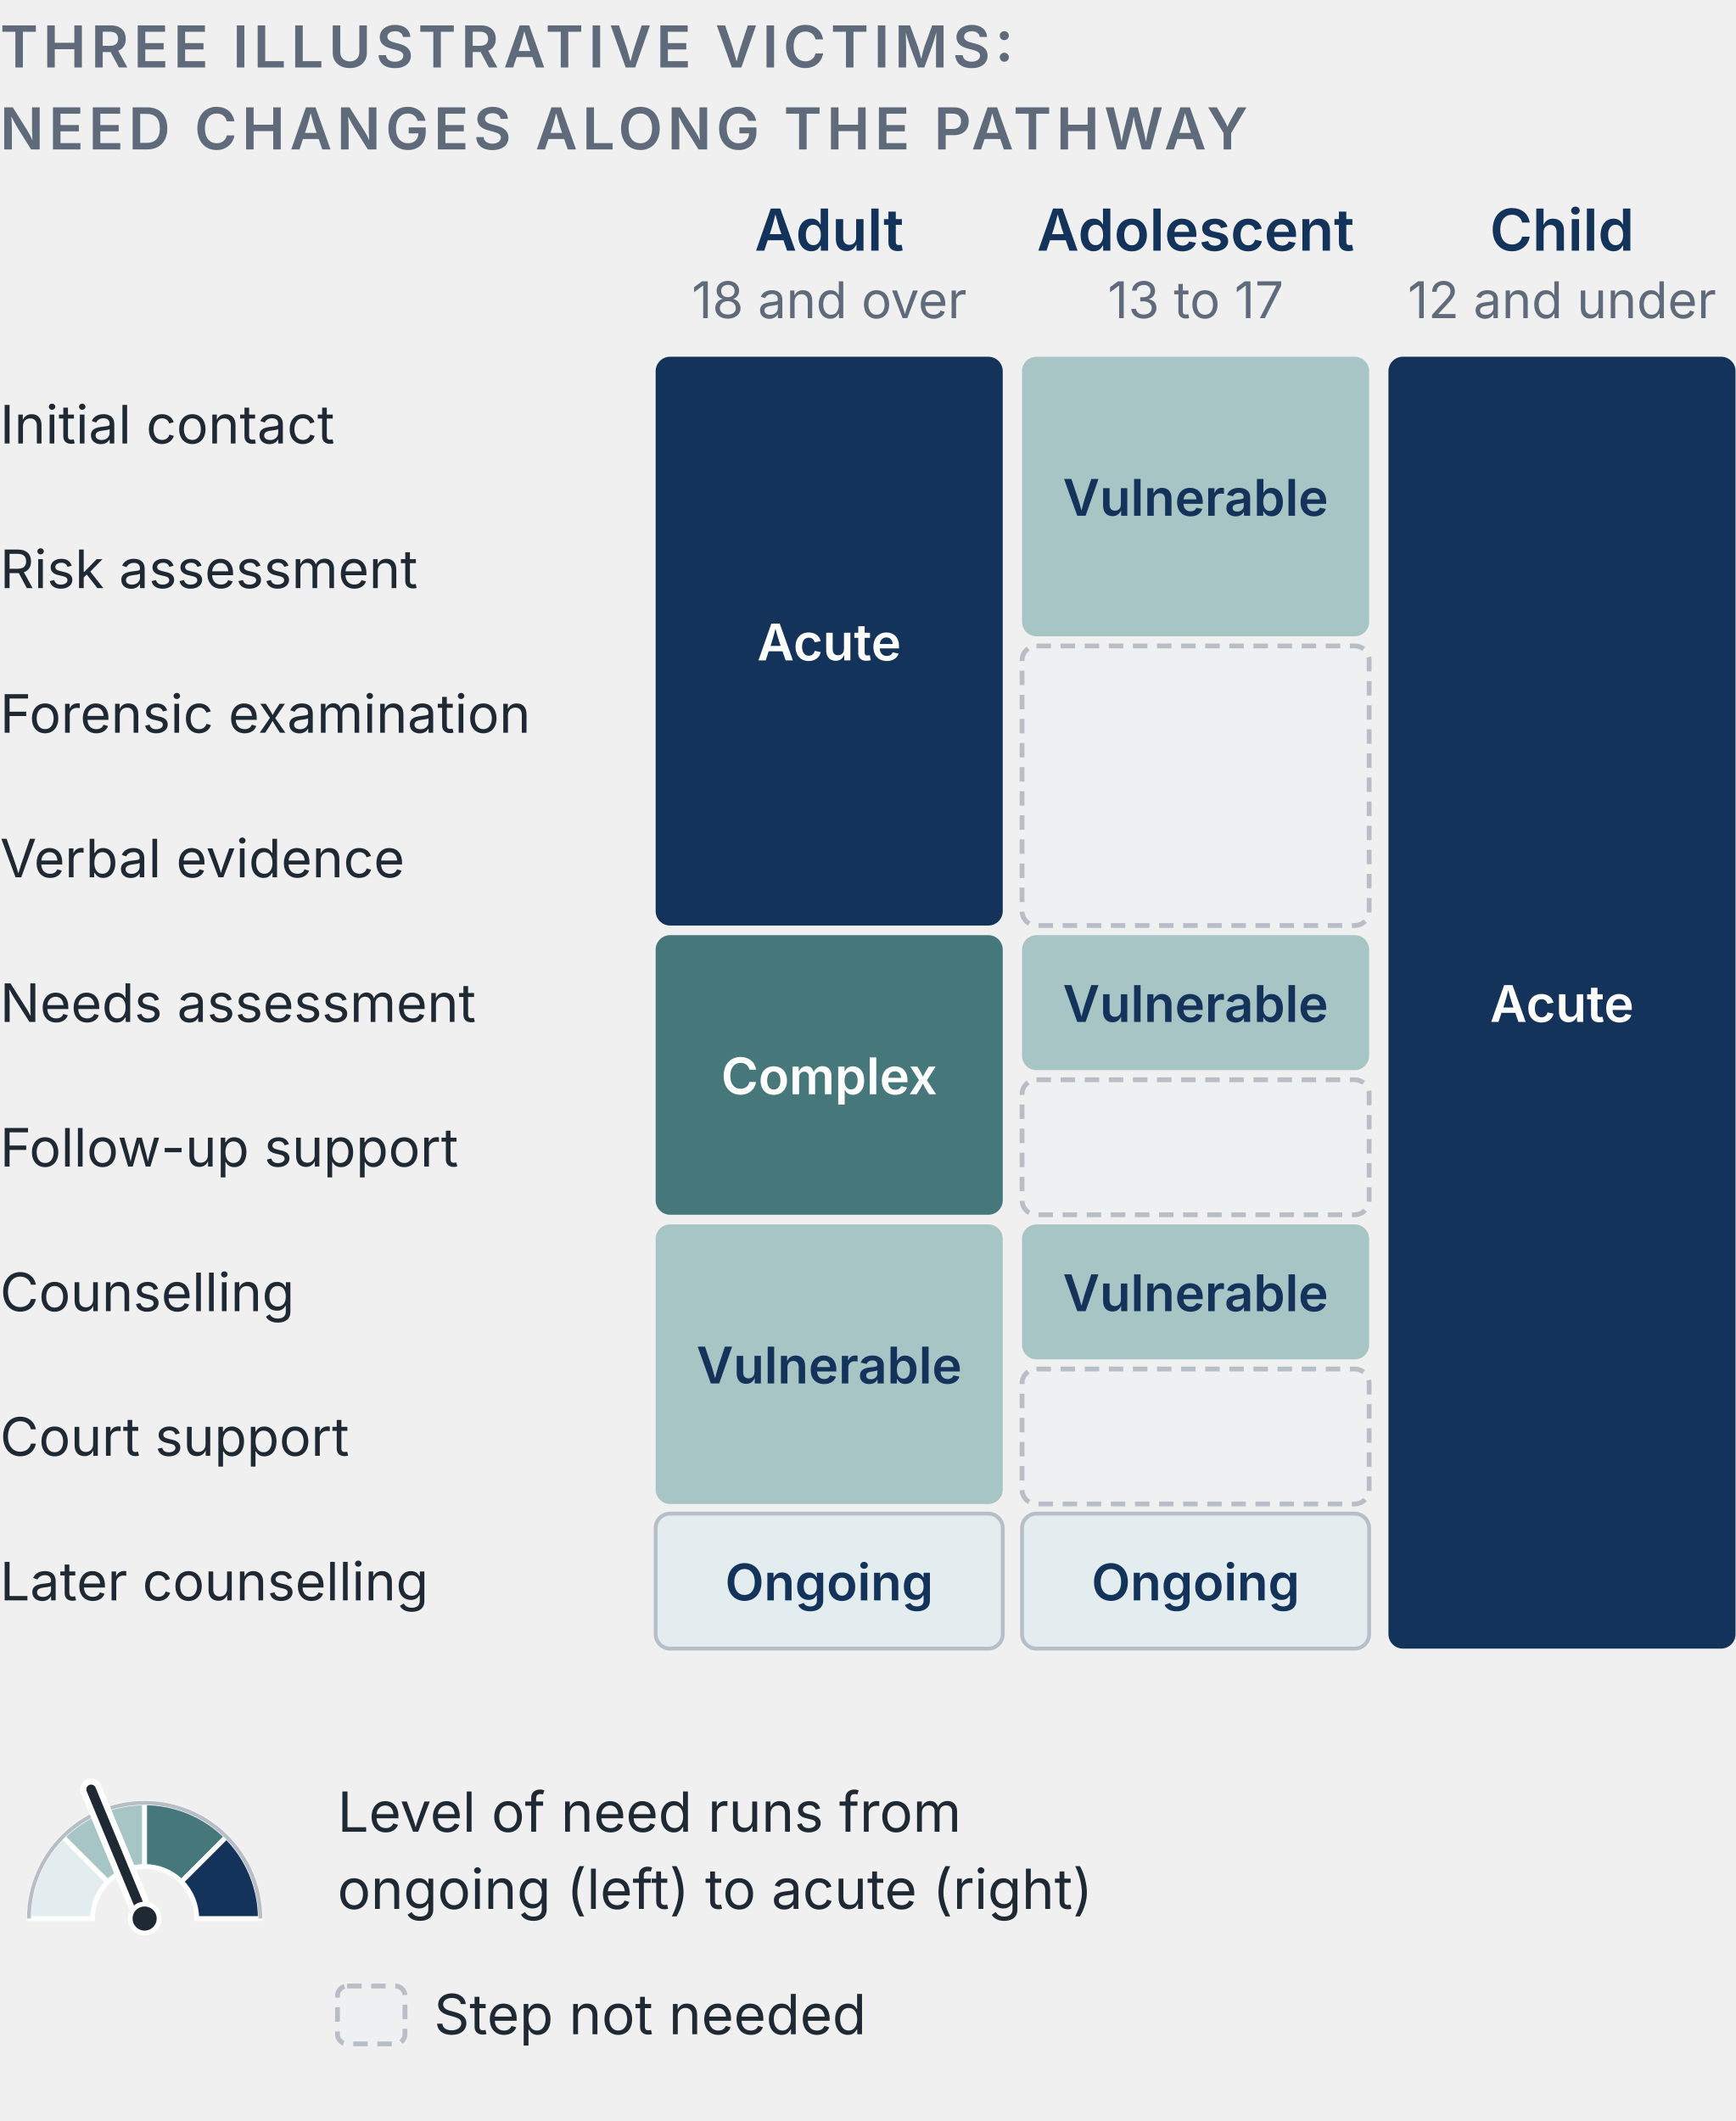
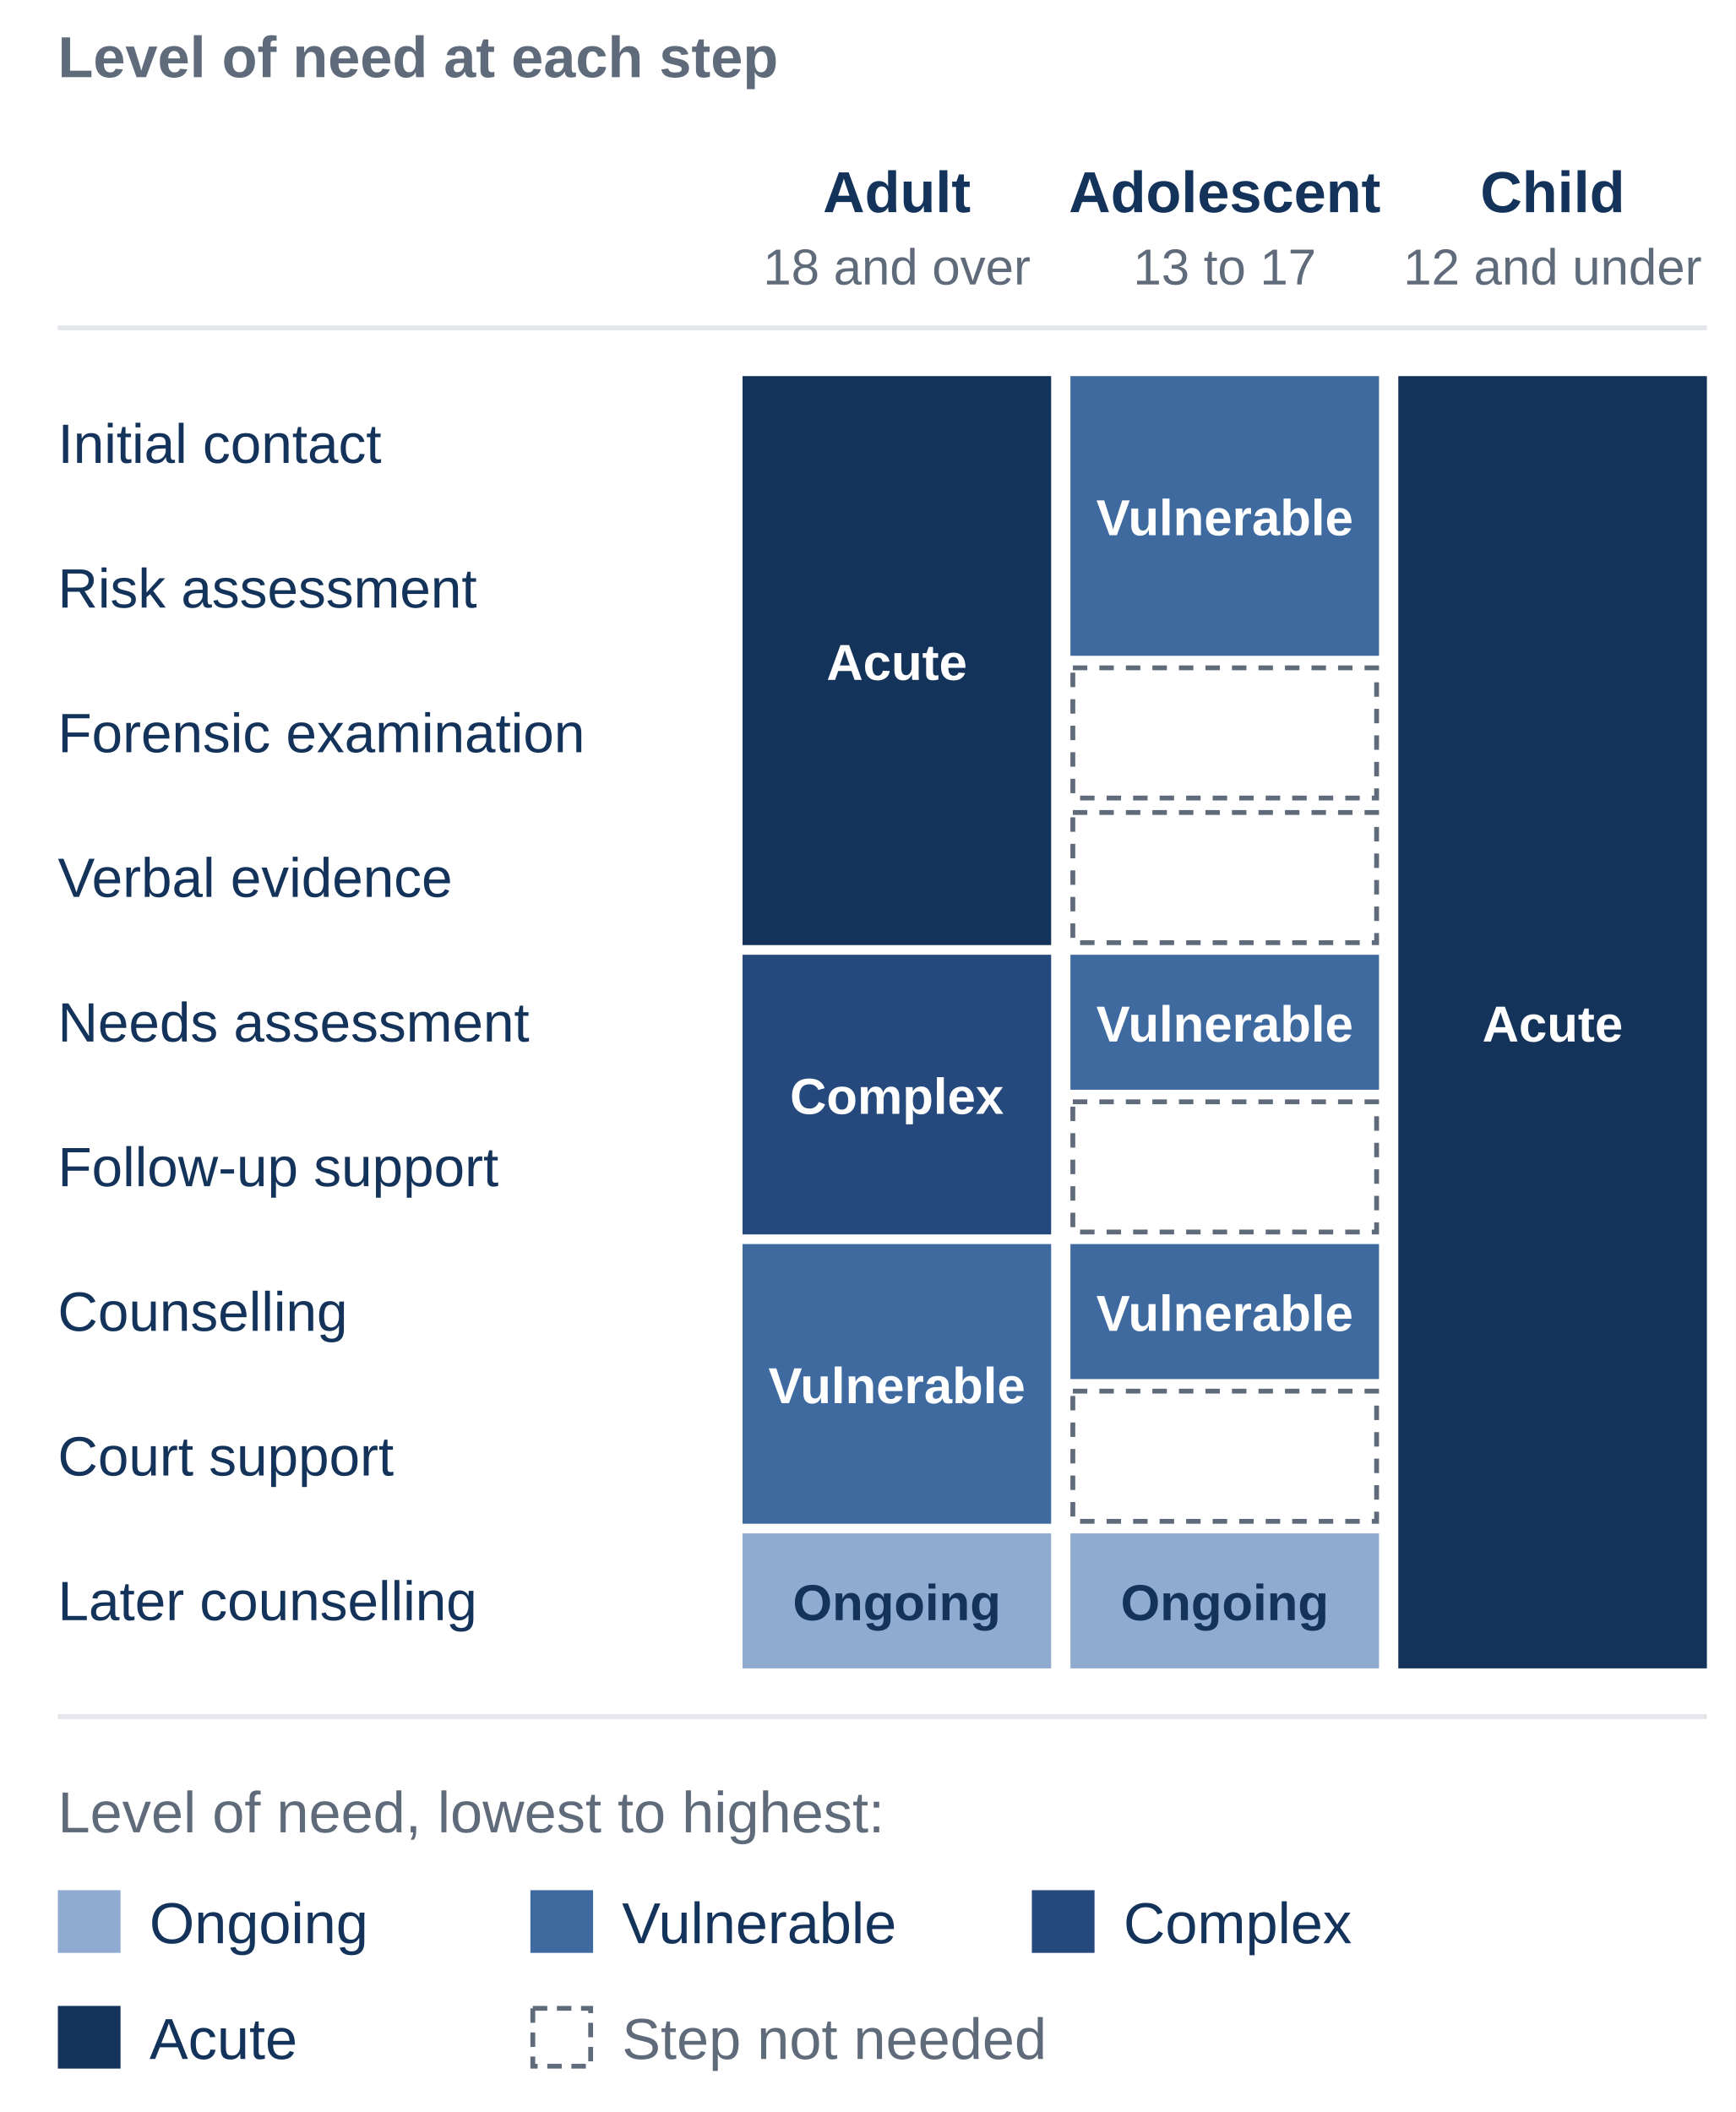
- <svg xmlns="http://www.w3.org/2000/svg" viewBox="0 0 360 440" font-family="Inter, -apple-system, Segoe UI, Roboto, sans-serif">
-   <defs>
-     <marker id="ar" markerWidth="8" markerHeight="8" refX="6" refY="4" orient="auto">
-       <path d="M0,0 L8,4 L0,8 z" fill="#5f6b7a" />
-     </marker>
-   </defs>
-   <text x="0" y="14" font-size="12" fill="#5f6b7a" font-weight="600" letter-spacing="1">THREE ILLUSTRATIVE VICTIMS:</text>
-   <text x="0" y="31" font-size="12" fill="#5f6b7a" font-weight="600" letter-spacing="1">NEED CHANGES ALONG THE PATHWAY</text>
-   <text x="172" y="52" font-size="12" fill="#14335a" font-weight="600" text-anchor="middle">Adult</text>
-   <text x="172" y="66" font-size="10.5" fill="#5f6b7a" text-anchor="middle">18 and over</text>
-   <text x="248" y="52" font-size="12" fill="#14335a" font-weight="600" text-anchor="middle">Adolescent</text>
-   <text x="248" y="66" font-size="10.5" fill="#5f6b7a" text-anchor="middle">13 to 17</text>
-   <text x="324" y="52" font-size="12" fill="#14335a" font-weight="600" text-anchor="middle">Child</text>
-   <text x="324" y="66" font-size="10.5" fill="#5f6b7a" text-anchor="middle">12 and under</text>
-   <text x="0" y="92" font-size="11" fill="#1f2933">Initial contact</text>
-   <text x="0" y="122" font-size="11" fill="#1f2933">Risk assessment</text>
-   <text x="0" y="152" font-size="11" fill="#1f2933">Forensic examination</text>
-   <text x="0" y="182" font-size="11" fill="#1f2933">Verbal evidence</text>
-   <text x="0" y="212" font-size="11" fill="#1f2933">Needs assessment</text>
-   <text x="0" y="242" font-size="11" fill="#1f2933">Follow-up support</text>
-   <text x="0" y="272" font-size="11" fill="#1f2933">Counselling</text>
-   <text x="0" y="302" font-size="11" fill="#1f2933">Court support</text>
-   <text x="0" y="332" font-size="11" fill="#1f2933">Later counselling</text>
-   <rect x="136" y="74" width="72" height="118" fill="#14335a" rx="3" />
-   <text x="172" y="137" font-size="10.5" fill="#ffffff" font-weight="600" text-anchor="middle">Acute</text>
-   <rect x="136" y="194" width="72" height="58" fill="#46777a" rx="3" />
-   <text x="172" y="227" font-size="10.5" fill="#ffffff" font-weight="600" text-anchor="middle">Complex</text>
-   <rect x="136" y="254" width="72" height="58" fill="#a8c5c6" rx="3" />
-   <text x="172" y="287" font-size="10.5" fill="#14335a" font-weight="600" text-anchor="middle">Vulnerable</text>
-   <rect x="136" y="314" width="72" height="28" fill="#e3ecee" rx="3" stroke="#b8bec6" stroke-width="0.8" />
-   <text x="172" y="332" font-size="10.5" fill="#14335a" font-weight="600" text-anchor="middle">Ongoing</text>
-   <rect x="212" y="74" width="72" height="58" fill="#a8c5c6" rx="3" />
-   <text x="248" y="107" font-size="10.5" fill="#14335a" font-weight="600" text-anchor="middle">Vulnerable</text>
-   <rect x="212" y="134" width="72" height="58" fill="#eef0f2" rx="3" stroke="#b8bec6" stroke-width="1" stroke-dasharray="3 2" />
-   <rect x="212" y="194" width="72" height="28" fill="#a8c5c6" rx="3" />
-   <text x="248" y="212" font-size="10.5" fill="#14335a" font-weight="600" text-anchor="middle">Vulnerable</text>
-   <rect x="212" y="224" width="72" height="28" fill="#eef0f2" rx="3" stroke="#b8bec6" stroke-width="1" stroke-dasharray="3 2" />
-   <rect x="212" y="254" width="72" height="28" fill="#a8c5c6" rx="3" />
-   <text x="248" y="272" font-size="10.5" fill="#14335a" font-weight="600" text-anchor="middle">Vulnerable</text>
-   <rect x="212" y="284" width="72" height="28" fill="#eef0f2" rx="3" stroke="#b8bec6" stroke-width="1" stroke-dasharray="3 2" />
-   <rect x="212" y="314" width="72" height="28" fill="#e3ecee" rx="3" stroke="#b8bec6" stroke-width="0.8" />
-   <text x="248" y="332" font-size="10.5" fill="#14335a" font-weight="600" text-anchor="middle">Ongoing</text>
-   <rect x="288" y="74" width="72" height="268" fill="#14335a" rx="3" />
-   <text x="324" y="212" font-size="10.5" fill="#ffffff" font-weight="600" text-anchor="middle">Acute</text>
-   <path d="M6.00,398.00 A24,24 0 0 1 13.03,381.03 L22.36,390.36 A10.8,10.8 0 0 0 19.20,398.00 Z" fill="#e3ecee" stroke="#ffffff" stroke-width="1" />
-   <path d="M13.03,381.03 A24,24 0 0 1 30.00,374.00 L30.00,387.20 A10.8,10.8 0 0 0 22.36,390.36 Z" fill="#a8c5c6" stroke="#ffffff" stroke-width="1" />
-   <path d="M30.00,374.00 A24,24 0 0 1 46.97,381.03 L37.64,390.36 A10.8,10.8 0 0 0 30.00,387.20 Z" fill="#46777a" stroke="#ffffff" stroke-width="1" />
-   <path d="M46.97,381.03 A24,24 0 0 1 54.00,398.00 L40.80,398.00 A10.8,10.8 0 0 0 37.64,390.36 Z" fill="#14335a" stroke="#ffffff" stroke-width="1" />
-   <path d="M6.00,398.00 A24,24 0 0 1 54.00,398.00" fill="none" stroke="#b8bec6" stroke-width="0.8" />
-   <line x1="30" y1="398" x2="18.90" y2="371.21" stroke="#ffffff" stroke-width="4.5" stroke-linecap="round" />
-   <line x1="30" y1="398" x2="18.90" y2="371.21" stroke="#1f2933" stroke-width="2" stroke-linecap="round" />
-   <circle cx="30" cy="398" r="3" fill="#1f2933" stroke="#ffffff" stroke-width="1" />
-   <text x="70" y="380" font-size="11.5" fill="#1f2933">Level of need runs from</text>
-   <text x="70" y="396" font-size="11.5" fill="#1f2933">ongoing (left) to acute (right)</text>
-   <rect x="70" y="412" width="14" height="12" fill="#eef0f2" rx="2" stroke="#b8bec6" stroke-width="1" stroke-dasharray="3 2" />
-   <text x="90" y="422" font-size="11.5" fill="#1f2933">Step not needed</text>
+ <svg xmlns="http://www.w3.org/2000/svg" viewBox="0 0 360 438" width="360" height="438" role="img" aria-label="Three illustrative victims and their level of need at each of nine steps, from initial contact to later counselling. An adult is acute from initial contact to verbal evidence, complex for needs assessment and follow-up support, vulnerable for counselling and court support, and ongoing for later counselling. An adolescent is vulnerable at initial contact, risk assessment, needs assessment and counselling, does not need the other steps, and is ongoing for later counselling. A child is acute at every step." font-family="Arial, Helvetica, sans-serif">
+   <rect width="360" height="438" fill="#ffffff" />
+   <text x="12" y="16" font-size="12" font-weight="bold" fill="#5f6b7a">Level of need at each step</text>
+   <text x="186" y="44" font-size="12" text-anchor="middle" font-weight="bold" fill="#14335a">Adult</text>
+   <text x="186" y="59" font-size="10.5" text-anchor="middle" fill="#5f6b7a">18 and over</text>
+   <text x="254" y="44" font-size="12" text-anchor="middle" font-weight="bold" fill="#14335a">Adolescent</text>
+   <text x="254" y="59" font-size="10.5" text-anchor="middle" fill="#5f6b7a">13 to 17</text>
+   <text x="322" y="44" font-size="12" text-anchor="middle" font-weight="bold" fill="#14335a">Child</text>
+   <text x="322" y="59" font-size="10.5" text-anchor="middle" fill="#5f6b7a">12 and under</text>
+   <line x1="12" y1="68" x2="354" y2="68" stroke="#e3e6ea" stroke-width="1" />
+   <text x="12" y="96" font-size="11.5" fill="#14335a">Initial contact</text>
+   <text x="12" y="126" font-size="11.5" fill="#14335a">Risk assessment</text>
+   <text x="12" y="156" font-size="11.5" fill="#14335a">Forensic examination</text>
+   <text x="12" y="186" font-size="11.5" fill="#14335a">Verbal evidence</text>
+   <text x="12" y="216" font-size="11.5" fill="#14335a">Needs assessment</text>
+   <text x="12" y="246" font-size="11.5" fill="#14335a">Follow-up support</text>
+   <text x="12" y="276" font-size="11.5" fill="#14335a">Counselling</text>
+   <text x="12" y="306" font-size="11.5" fill="#14335a">Court support</text>
+   <text x="12" y="336" font-size="11.5" fill="#14335a">Later counselling</text>
+   <rect x="154" y="78" width="64" height="118" fill="#14335a" />
+   <text x="186" y="141" font-size="10.5" text-anchor="middle" font-weight="bold" fill="#ffffff">Acute</text>
+   <rect x="154" y="198" width="64" height="58" fill="#25497c" />
+   <text x="186" y="231" font-size="10.5" text-anchor="middle" font-weight="bold" fill="#ffffff">Complex</text>
+   <rect x="154" y="258" width="64" height="58" fill="#3e6aa0" />
+   <text x="186" y="291" font-size="10.5" text-anchor="middle" font-weight="bold" fill="#ffffff">Vulnerable</text>
+   <rect x="154" y="318" width="64" height="28" fill="#8fabcf" />
+   <text x="186" y="336" font-size="10.5" text-anchor="middle" font-weight="bold" fill="#14335a">Ongoing</text>
+   <rect x="222" y="78" width="64" height="58" fill="#3e6aa0" />
+   <text x="254" y="111" font-size="10.5" text-anchor="middle" font-weight="bold" fill="#ffffff">Vulnerable</text>
+   <rect x="222.5" y="138.5" width="63" height="27" fill="#ffffff" stroke="#5f6b7a" stroke-width="1" stroke-dasharray="3 2.5" />
+   <rect x="222.5" y="168.5" width="63" height="27" fill="#ffffff" stroke="#5f6b7a" stroke-width="1" stroke-dasharray="3 2.5" />
+   <rect x="222" y="198" width="64" height="28" fill="#3e6aa0" />
+   <text x="254" y="216" font-size="10.5" text-anchor="middle" font-weight="bold" fill="#ffffff">Vulnerable</text>
+   <rect x="222.5" y="228.5" width="63" height="27" fill="#ffffff" stroke="#5f6b7a" stroke-width="1" stroke-dasharray="3 2.5" />
+   <rect x="222" y="258" width="64" height="28" fill="#3e6aa0" />
+   <text x="254" y="276" font-size="10.5" text-anchor="middle" font-weight="bold" fill="#ffffff">Vulnerable</text>
+   <rect x="222.5" y="288.5" width="63" height="27" fill="#ffffff" stroke="#5f6b7a" stroke-width="1" stroke-dasharray="3 2.5" />
+   <rect x="222" y="318" width="64" height="28" fill="#8fabcf" />
+   <text x="254" y="336" font-size="10.5" text-anchor="middle" font-weight="bold" fill="#14335a">Ongoing</text>
+   <rect x="290" y="78" width="64" height="268" fill="#14335a" />
+   <text x="322" y="216" font-size="10.5" text-anchor="middle" font-weight="bold" fill="#ffffff">Acute</text>
+   <line x1="12" y1="356" x2="354" y2="356" stroke="#e3e6ea" stroke-width="1" />
+   <text x="12" y="380" font-size="12" fill="#5f6b7a">Level of need, lowest to highest:</text>
+   <rect x="12" y="392" width="13" height="13" fill="#8fabcf" />
+   <text x="31" y="403" font-size="12" fill="#14335a">Ongoing</text>
+   <rect x="110" y="392" width="13" height="13" fill="#3e6aa0" />
+   <text x="129" y="403" font-size="12" fill="#14335a">Vulnerable</text>
+   <rect x="214" y="392" width="13" height="13" fill="#25497c" />
+   <text x="233" y="403" font-size="12" fill="#14335a">Complex</text>
+   <rect x="12" y="416" width="13" height="13" fill="#14335a" />
+   <text x="31" y="427" font-size="12" fill="#14335a">Acute</text>
+   <rect x="110.5" y="416.5" width="12" height="12" fill="#ffffff" stroke="#5f6b7a" stroke-width="1" stroke-dasharray="3 2" />
+   <text x="129" y="427" font-size="12" fill="#5f6b7a">Step not needed</text>
</svg>
